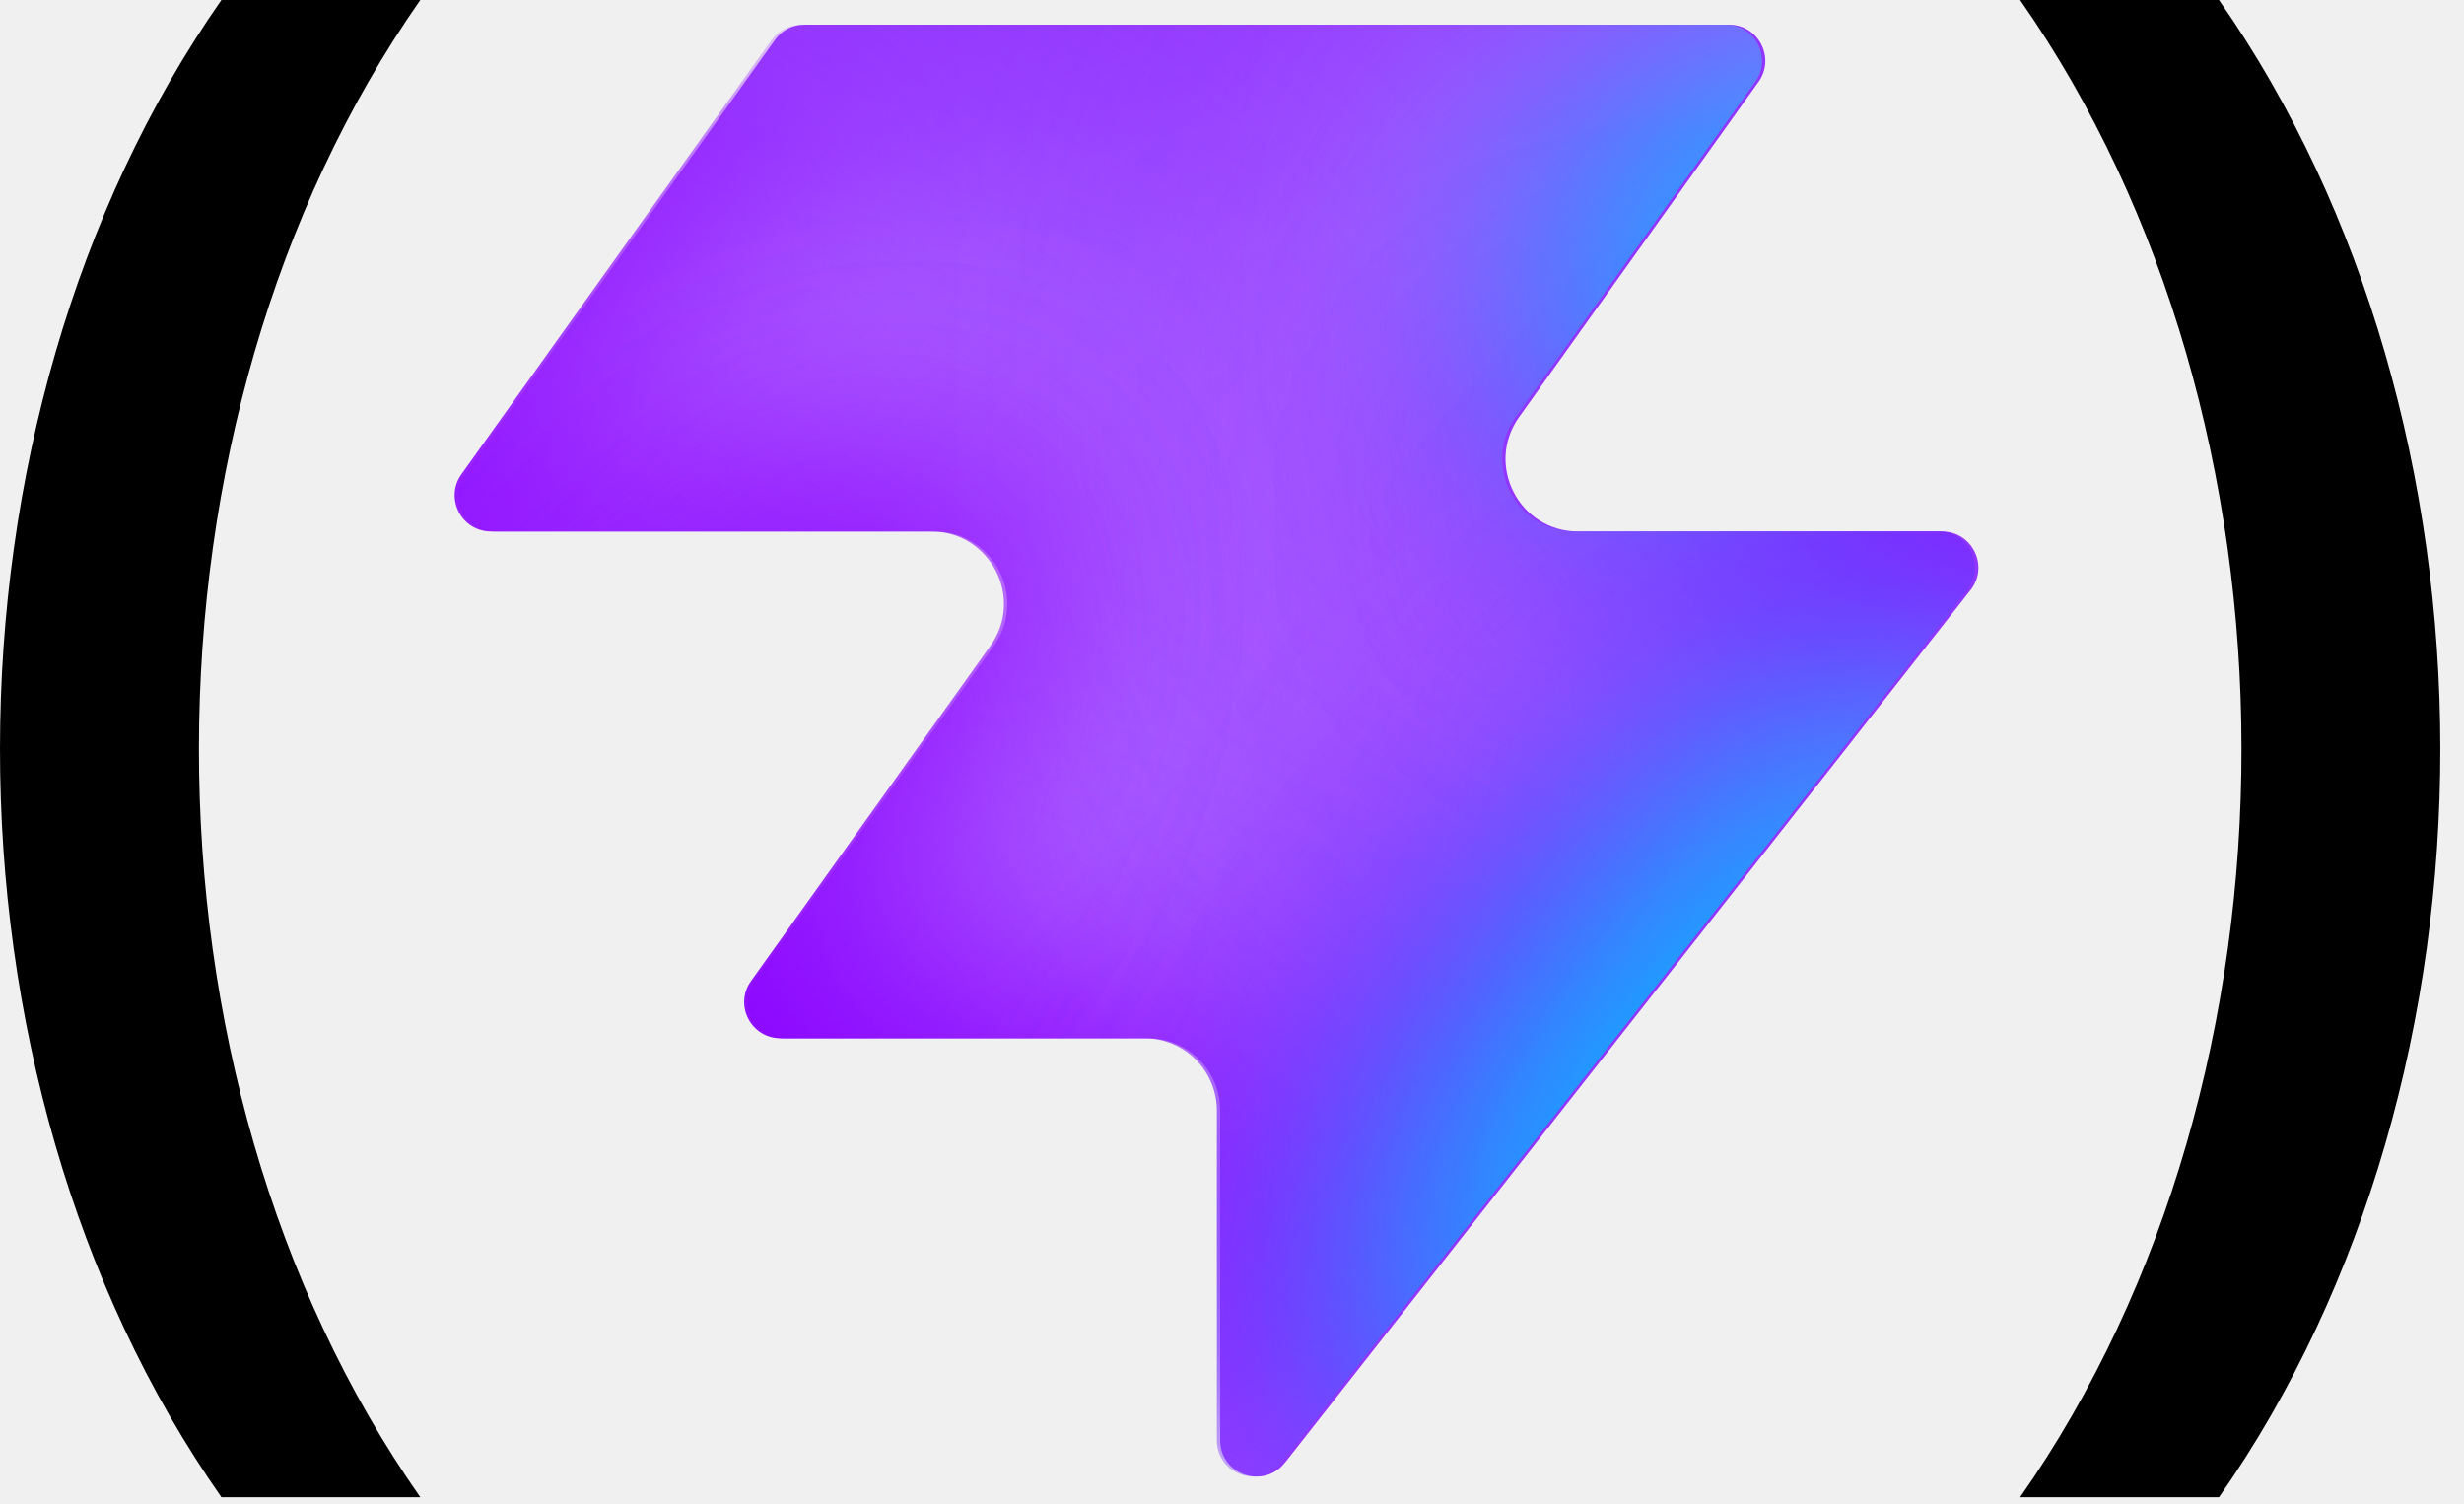
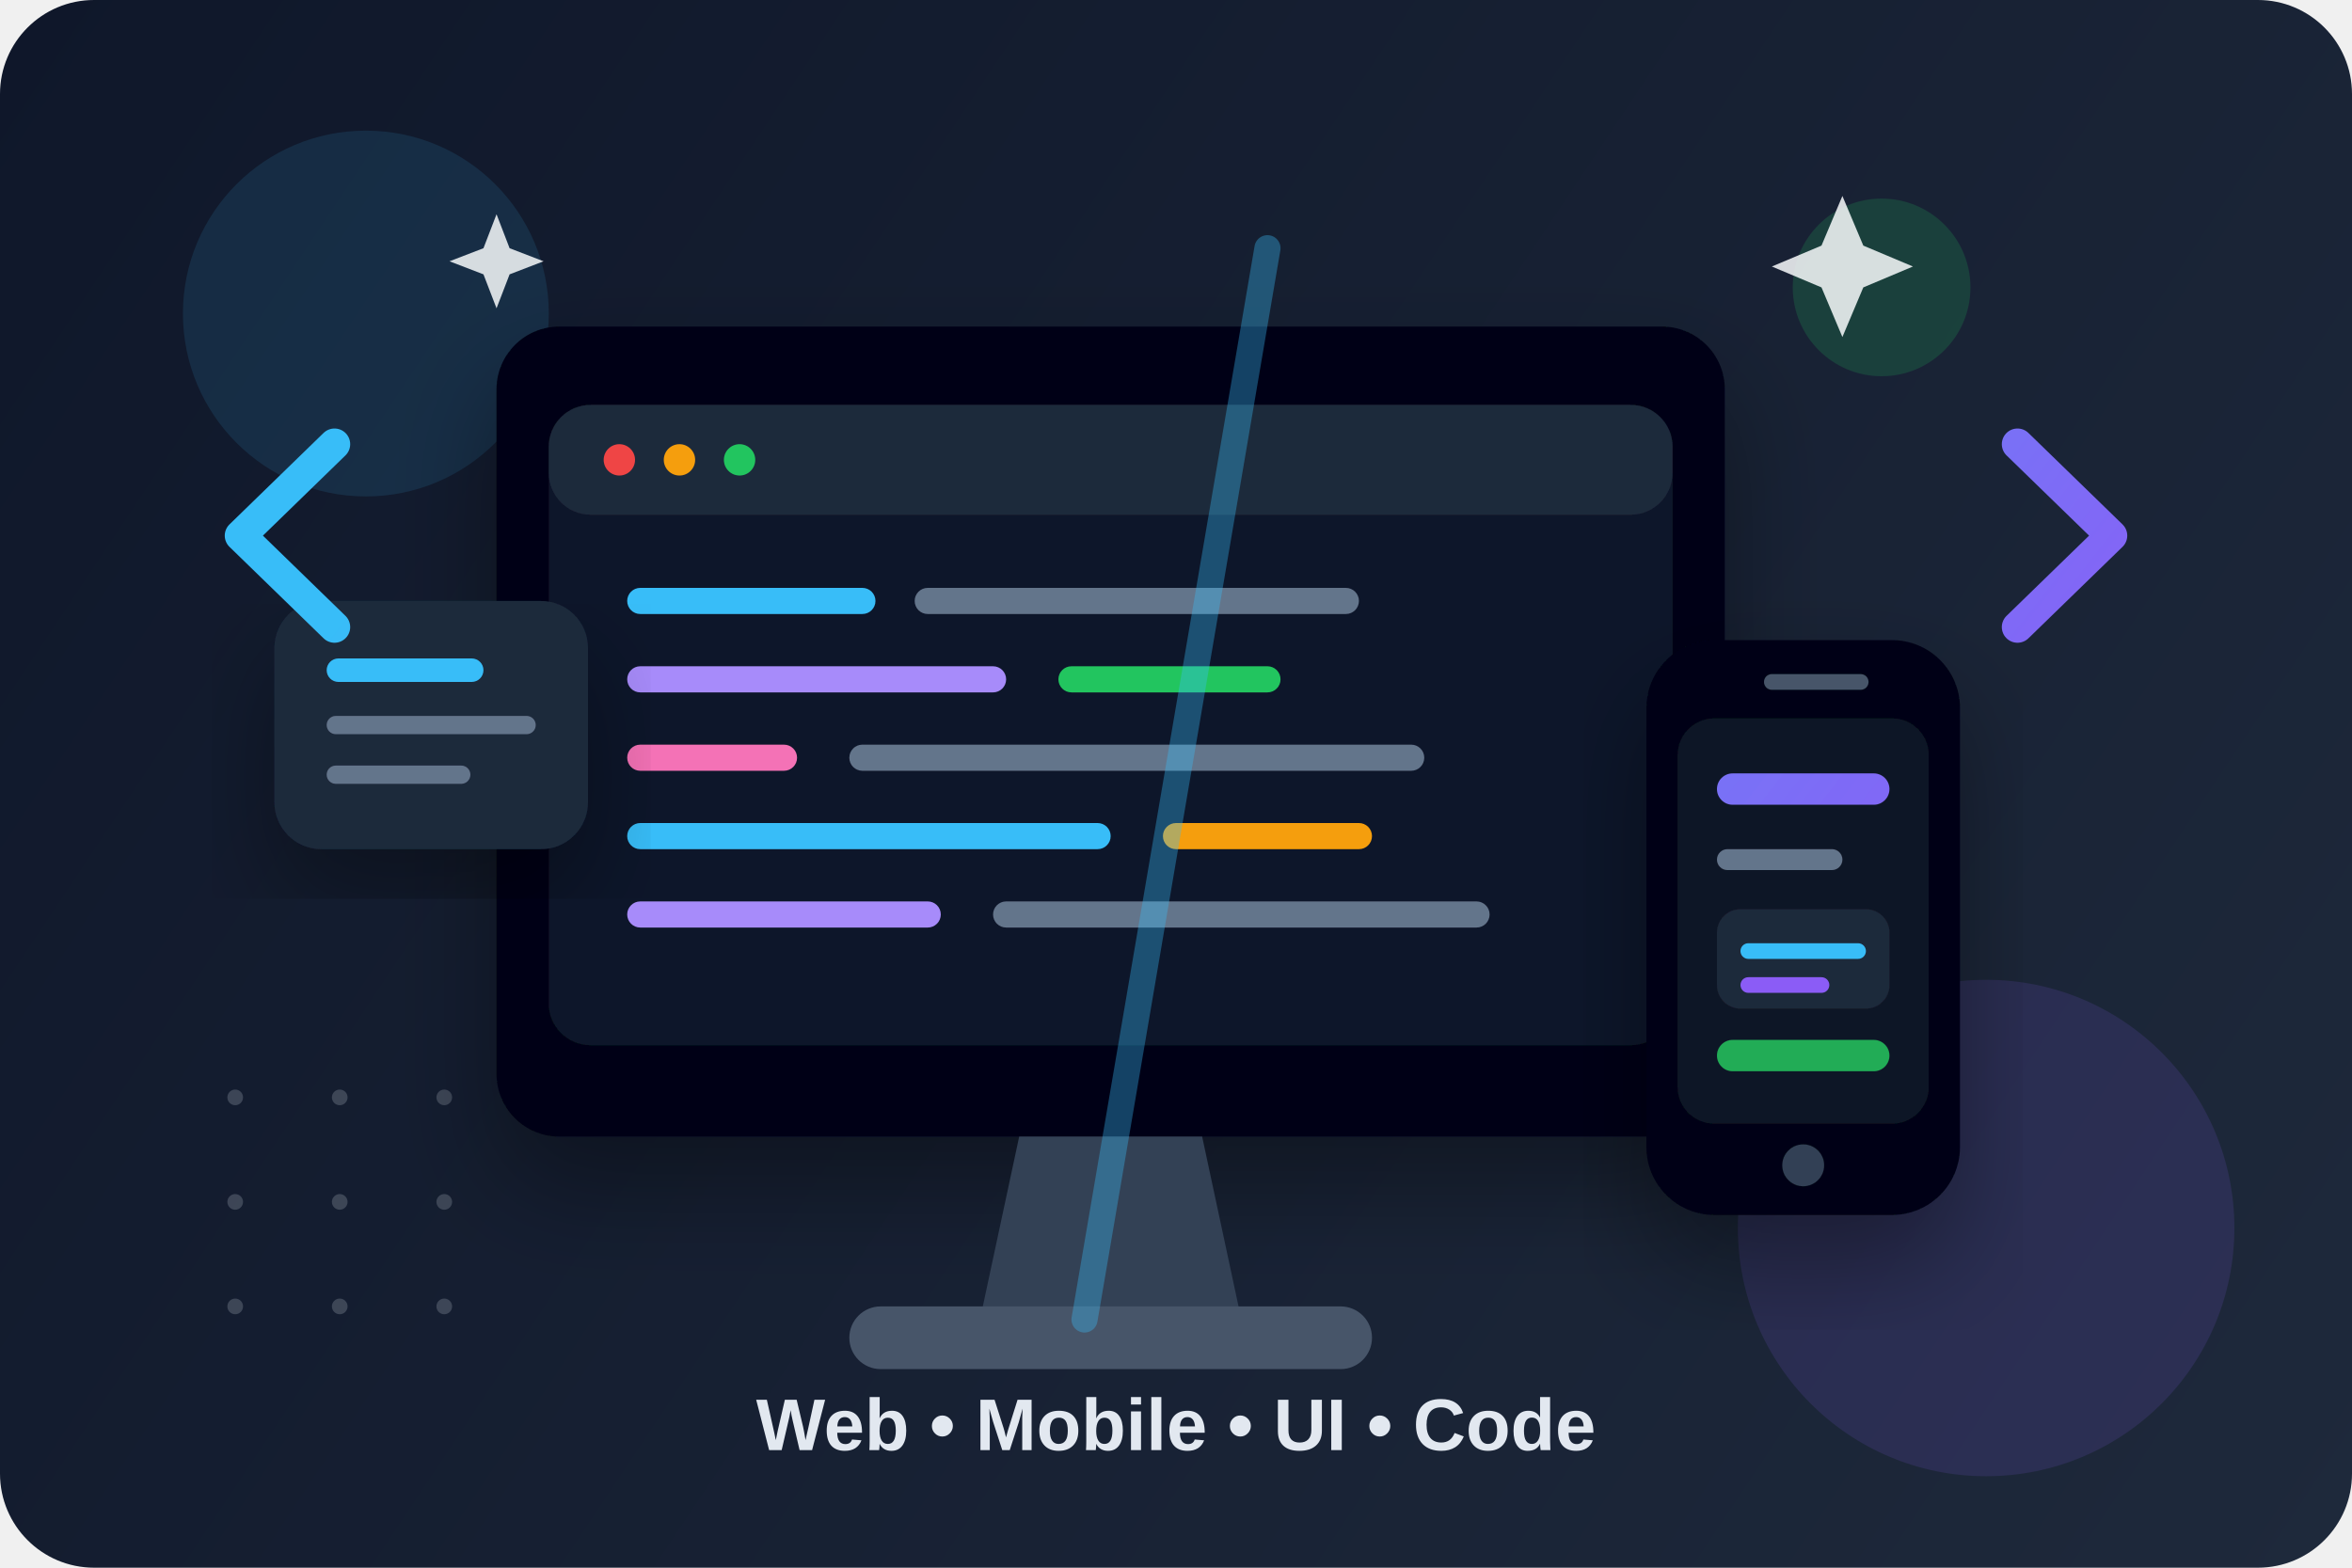
- <svg xmlns="http://www.w3.org/2000/svg" width="77" height="47" fill="none" aria-labelledby="vite-logo-title" viewBox="0 0 77 47">
-   <style>.parenthesis{fill:#000}@media (prefers-color-scheme:dark){.parenthesis{fill:#fff}}</style>
-   <path fill="#9135ff" d="M40.151 45.71c-.663.844-2.02.374-2.02-.699V34.708a2.26 2.26 0 0 0-2.262-2.262H24.493c-.92 0-1.457-1.04-.92-1.788l7.479-10.471c1.07-1.498 0-3.578-1.842-3.578H15.443c-.92 0-1.456-1.04-.92-1.788l9.696-13.576c.213-.297.556-.474.92-.474h28.894c.92 0 1.456 1.04.92 1.788l-7.48 10.472c-1.07 1.497 0 3.578 1.842 3.578h11.376c.944 0 1.474 1.087.89 1.83L40.153 45.712z" />
-   <mask id="a" width="48" height="47" x="14" y="0" maskUnits="userSpaceOnUse" style="mask-type:alpha">
-     <path fill="#000" d="M40.047 45.71c-.663.843-2.02.374-2.02-.699V34.708a2.26 2.26 0 0 0-2.262-2.262H24.389c-.92 0-1.457-1.04-.92-1.788l7.479-10.472c1.07-1.497 0-3.578-1.842-3.578H15.34c-.92 0-1.456-1.04-.92-1.788l9.696-13.575c.213-.297.556-.474.92-.474H53.93c.92 0 1.456 1.04.92 1.788L47.37 13.03c-1.07 1.498 0 3.578 1.842 3.578h11.376c.944 0 1.474 1.088.89 1.831L40.049 45.712z" />
-   </mask>
-   <g mask="url(#a)">
-     <g filter="url(#b)">
-       <ellipse cx="5.508" cy="14.704" fill="#eee6ff" rx="5.508" ry="14.704" transform="rotate(269.814 20.96 11.29)scale(-1 1)" />
-     </g>
-     <g filter="url(#c)">
-       <ellipse cx="10.399" cy="29.851" fill="#eee6ff" rx="10.399" ry="29.851" transform="rotate(89.814 -16.902 -8.275)scale(1 -1)" />
-     </g>
-     <g filter="url(#d)">
-       <ellipse cx="5.508" cy="30.487" fill="#8900ff" rx="5.508" ry="30.487" transform="rotate(89.814 -19.197 -7.127)scale(1 -1)" />
-     </g>
-     <g filter="url(#e)">
-       <ellipse cx="5.508" cy="30.599" fill="#8900ff" rx="5.508" ry="30.599" transform="rotate(89.814 -25.928 4.177)scale(1 -1)" />
-     </g>
-     <g filter="url(#f)">
-       <ellipse cx="5.508" cy="30.599" fill="#8900ff" rx="5.508" ry="30.599" transform="rotate(89.814 -25.738 5.52)scale(1 -1)" />
-     </g>
-     <g filter="url(#g)">
-       <ellipse cx="14.072" cy="22.078" fill="#eee6ff" rx="14.072" ry="22.078" transform="rotate(93.35 31.245 55.578)scale(-1 1)" />
-     </g>
-     <g filter="url(#h)">
-       <ellipse cx="3.47" cy="21.501" fill="#8900ff" rx="3.47" ry="21.501" transform="rotate(89.009 35.419 55.202)scale(-1 1)" />
-     </g>
-     <g filter="url(#i)">
-       <ellipse cx="3.47" cy="21.501" fill="#8900ff" rx="3.47" ry="21.501" transform="rotate(89.009 35.419 55.202)scale(-1 1)" />
-     </g>
-     <g filter="url(#j)">
-       <ellipse cx="14.592" cy="9.743" fill="#8900ff" rx="4.407" ry="29.108" transform="rotate(39.51 14.592 9.743)" />
-     </g>
-     <g filter="url(#k)">
-       <ellipse cx="61.728" cy="-5.321" fill="#8900ff" rx="4.407" ry="29.108" transform="rotate(37.892 61.728 -5.32)" />
-     </g>
-     <g filter="url(#l)">
-       <ellipse cx="55.618" cy="7.104" fill="#00c2ff" rx="5.971" ry="9.665" transform="rotate(37.892 55.618 7.104)" />
-     </g>
-     <g filter="url(#m)">
-       <ellipse cx="12.326" cy="39.103" fill="#8900ff" rx="4.407" ry="29.108" transform="rotate(37.892 12.326 39.103)" />
-     </g>
-     <g filter="url(#n)">
-       <ellipse cx="12.326" cy="39.103" fill="#8900ff" rx="4.407" ry="29.108" transform="rotate(37.892 12.326 39.103)" />
-     </g>
-     <g filter="url(#o)">
-       <ellipse cx="49.857" cy="30.678" fill="#8900ff" rx="4.407" ry="29.108" transform="rotate(37.892 49.857 30.678)" />
-     </g>
-     <g filter="url(#p)">
-       <ellipse cx="52.623" cy="33.171" fill="#00c2ff" rx="5.971" ry="15.297" transform="rotate(37.892 52.623 33.17)" />
-     </g>
-   </g>
-   <path d="M6.919 0c-9.198 13.166-9.252 33.575 0 46.789h6.215c-9.25-13.214-9.196-33.623 0-46.789zm62.424 0h-6.215c9.198 13.166 9.252 33.575 0 46.789h6.215c9.25-13.214 9.196-33.623 0-46.789" class="parenthesis" />
+ <svg xmlns="http://www.w3.org/2000/svg" width="100%" height="100%" viewBox="0 0 900 600" fill="none" role="img" aria-labelledby="title desc">
  <defs>
-     <filter id="b" width="60.045" height="41.654" x="-5.564" y="16.92" color-interpolation-filters="sRGB" filterUnits="userSpaceOnUse">
-       <feFlood flood-opacity="0" result="BackgroundImageFix" />
-       <feBlend in="SourceGraphic" in2="BackgroundImageFix" result="shape" />
-       <feGaussianBlur result="effect1_foregroundBlur_2002_17286" stdDeviation="7.659" />
-     </filter>
-     <filter id="c" width="90.34" height="51.437" x="-40.407" y="-6.762" color-interpolation-filters="sRGB" filterUnits="userSpaceOnUse">
-       <feFlood flood-opacity="0" result="BackgroundImageFix" />
-       <feBlend in="SourceGraphic" in2="BackgroundImageFix" result="shape" />
-       <feGaussianBlur result="effect1_foregroundBlur_2002_17286" stdDeviation="7.659" />
-     </filter>
-     <filter id="d" width="79.355" height="29.4" x="-35.435" y="2.801" color-interpolation-filters="sRGB" filterUnits="userSpaceOnUse">
-       <feFlood flood-opacity="0" result="BackgroundImageFix" />
-       <feBlend in="SourceGraphic" in2="BackgroundImageFix" result="shape" />
-       <feGaussianBlur result="effect1_foregroundBlur_2002_17286" stdDeviation="4.596" />
-     </filter>
-     <filter id="e" width="79.579" height="29.4" x="-30.84" y="20.8" color-interpolation-filters="sRGB" filterUnits="userSpaceOnUse">
-       <feFlood flood-opacity="0" result="BackgroundImageFix" />
-       <feBlend in="SourceGraphic" in2="BackgroundImageFix" result="shape" />
-       <feGaussianBlur result="effect1_foregroundBlur_2002_17286" stdDeviation="4.596" />
-     </filter>
-     <filter id="f" width="79.579" height="29.4" x="-29.307" y="21.949" color-interpolation-filters="sRGB" filterUnits="userSpaceOnUse">
-       <feFlood flood-opacity="0" result="BackgroundImageFix" />
-       <feBlend in="SourceGraphic" in2="BackgroundImageFix" result="shape" />
-       <feGaussianBlur result="effect1_foregroundBlur_2002_17286" stdDeviation="4.596" />
-     </filter>
-     <filter id="g" width="74.749" height="58.852" x="29.961" y="-17.13" color-interpolation-filters="sRGB" filterUnits="userSpaceOnUse">
-       <feFlood flood-opacity="0" result="BackgroundImageFix" />
-       <feBlend in="SourceGraphic" in2="BackgroundImageFix" result="shape" />
-       <feGaussianBlur result="effect1_foregroundBlur_2002_17286" stdDeviation="7.659" />
-     </filter>
-     <filter id="h" width="61.377" height="25.362" x="37.754" y="3.055" color-interpolation-filters="sRGB" filterUnits="userSpaceOnUse">
-       <feFlood flood-opacity="0" result="BackgroundImageFix" />
-       <feBlend in="SourceGraphic" in2="BackgroundImageFix" result="shape" />
-       <feGaussianBlur result="effect1_foregroundBlur_2002_17286" stdDeviation="4.596" />
-     </filter>
-     <filter id="i" width="61.377" height="25.362" x="37.754" y="3.055" color-interpolation-filters="sRGB" filterUnits="userSpaceOnUse">
-       <feFlood flood-opacity="0" result="BackgroundImageFix" />
-       <feBlend in="SourceGraphic" in2="BackgroundImageFix" result="shape" />
-       <feGaussianBlur result="effect1_foregroundBlur_2002_17286" stdDeviation="4.596" />
-     </filter>
-     <filter id="j" width="56.045" height="63.649" x="-13.43" y="-22.082" color-interpolation-filters="sRGB" filterUnits="userSpaceOnUse">
-       <feFlood flood-opacity="0" result="BackgroundImageFix" />
-       <feBlend in="SourceGraphic" in2="BackgroundImageFix" result="shape" />
-       <feGaussianBlur result="effect1_foregroundBlur_2002_17286" stdDeviation="4.596" />
-     </filter>
-     <filter id="k" width="54.814" height="64.646" x="34.321" y="-37.644" color-interpolation-filters="sRGB" filterUnits="userSpaceOnUse">
-       <feFlood flood-opacity="0" result="BackgroundImageFix" />
-       <feBlend in="SourceGraphic" in2="BackgroundImageFix" result="shape" />
-       <feGaussianBlur result="effect1_foregroundBlur_2002_17286" stdDeviation="4.596" />
-     </filter>
-     <filter id="l" width="33.541" height="35.313" x="38.847" y="-10.552" color-interpolation-filters="sRGB" filterUnits="userSpaceOnUse">
-       <feFlood flood-opacity="0" result="BackgroundImageFix" />
-       <feBlend in="SourceGraphic" in2="BackgroundImageFix" result="shape" />
-       <feGaussianBlur result="effect1_foregroundBlur_2002_17286" stdDeviation="4.596" />
-     </filter>
-     <filter id="m" width="54.814" height="64.646" x="-15.081" y="6.78" color-interpolation-filters="sRGB" filterUnits="userSpaceOnUse">
-       <feFlood flood-opacity="0" result="BackgroundImageFix" />
-       <feBlend in="SourceGraphic" in2="BackgroundImageFix" result="shape" />
-       <feGaussianBlur result="effect1_foregroundBlur_2002_17286" stdDeviation="4.596" />
-     </filter>
-     <filter id="n" width="54.814" height="64.646" x="-15.081" y="6.78" color-interpolation-filters="sRGB" filterUnits="userSpaceOnUse">
-       <feFlood flood-opacity="0" result="BackgroundImageFix" />
-       <feBlend in="SourceGraphic" in2="BackgroundImageFix" result="shape" />
-       <feGaussianBlur result="effect1_foregroundBlur_2002_17286" stdDeviation="4.596" />
-     </filter>
-     <filter id="o" width="54.814" height="64.646" x="22.45" y="-1.645" color-interpolation-filters="sRGB" filterUnits="userSpaceOnUse">
-       <feFlood flood-opacity="0" result="BackgroundImageFix" />
-       <feBlend in="SourceGraphic" in2="BackgroundImageFix" result="shape" />
-       <feGaussianBlur result="effect1_foregroundBlur_2002_17286" stdDeviation="4.596" />
-     </filter>
-     <filter id="p" width="39.409" height="43.623" x="32.919" y="11.36" color-interpolation-filters="sRGB" filterUnits="userSpaceOnUse">
-       <feFlood flood-opacity="0" result="BackgroundImageFix" />
-       <feBlend in="SourceGraphic" in2="BackgroundImageFix" result="shape" />
-       <feGaussianBlur result="effect1_foregroundBlur_2002_17286" stdDeviation="4.596" />
+     <linearGradient id="bgGradient" x1="0" y1="0" x2="900" y2="600" gradientUnits="userSpaceOnUse">
+       <stop stop-color="#0F172A" />
+       <stop offset="1" stop-color="#1E293B" />
+     </linearGradient>
+     <linearGradient id="accentGradient" x1="220" y1="120" x2="680" y2="480" gradientUnits="userSpaceOnUse">
+       <stop stop-color="#38BDF8" />
+       <stop offset="1" stop-color="#8B5CF6" />
+     </linearGradient>
+     <filter id="shadow" x="-20%" y="-20%" width="140%" height="140%">
+       <feDropShadow dx="0" dy="20" stdDeviation="20" flood-color="#000000" flood-opacity="0.35" />
    </filter>
  </defs>
+   <rect width="900" height="600" rx="36" fill="url(#bgGradient)" />
+   <circle cx="140" cy="120" r="70" fill="#38BDF8" opacity="0.12" />
+   <circle cx="760" cy="470" r="95" fill="#8B5CF6" opacity="0.14" />
+   <circle cx="720" cy="110" r="34" fill="#22C55E" opacity="0.18" />
+   <g opacity="0.22" fill="#CBD5E1">
+     <circle cx="90" cy="420" r="3" />
+     <circle cx="130" cy="420" r="3" />
+     <circle cx="170" cy="420" r="3" />
+     <circle cx="90" cy="460" r="3" />
+     <circle cx="130" cy="460" r="3" />
+     <circle cx="170" cy="460" r="3" />
+     <circle cx="90" cy="500" r="3" />
+     <circle cx="130" cy="500" r="3" />
+     <circle cx="170" cy="500" r="3" />
+   </g>
+   <g filter="url(#shadow)">
+     <rect x="190" y="125" width="470" height="310" rx="24" fill="#020617" />
+     <rect x="210" y="155" width="430" height="245" rx="16" fill="#0F172A" />
+     <rect x="210" y="155" width="430" height="42" rx="16" fill="#1E293B" />
+     <circle cx="237" cy="176" r="6" fill="#EF4444" />
+     <circle cx="260" cy="176" r="6" fill="#F59E0B" />
+     <circle cx="283" cy="176" r="6" fill="#22C55E" />
+     <rect x="240" y="225" width="95" height="10" rx="5" fill="#38BDF8" />
+     <rect x="350" y="225" width="170" height="10" rx="5" fill="#64748B" />
+     <rect x="240" y="255" width="145" height="10" rx="5" fill="#A78BFA" />
+     <rect x="405" y="255" width="85" height="10" rx="5" fill="#22C55E" />
+     <rect x="240" y="285" width="65" height="10" rx="5" fill="#F472B6" />
+     <rect x="325" y="285" width="220" height="10" rx="5" fill="#64748B" />
+     <rect x="240" y="315" width="185" height="10" rx="5" fill="#38BDF8" />
+     <rect x="445" y="315" width="80" height="10" rx="5" fill="#F59E0B" />
+     <rect x="240" y="345" width="120" height="10" rx="5" fill="#A78BFA" />
+     <rect x="380" y="345" width="190" height="10" rx="5" fill="#64748B" />
+   </g>
+   <path d="M390 435H460L475 505H375L390 435Z" fill="#334155" />
+   <rect x="325" y="500" width="200" height="24" rx="12" fill="#475569" />
+   <g filter="url(#shadow)">
+     <rect x="630" y="245" width="120" height="220" rx="26" fill="#020617" />
+     <rect x="642" y="275" width="96" height="155" rx="14" fill="#111827" />
+     <rect x="675" y="258" width="40" height="6" rx="3" fill="#475569" />
+     <circle cx="690" cy="446" r="8" fill="#334155" />
+     <rect x="657" y="296" width="66" height="12" rx="6" fill="url(#accentGradient)" />
+     <rect x="657" y="325" width="48" height="8" rx="4" fill="#64748B" />
+     <rect x="657" y="348" width="66" height="38" rx="9" fill="#1E293B" />
+     <rect x="666" y="361" width="48" height="6" rx="3" fill="#38BDF8" />
+     <rect x="666" y="374" width="34" height="6" rx="3" fill="#8B5CF6" />
+     <rect x="657" y="398" width="66" height="12" rx="6" fill="#22C55E" opacity="0.85" />
+   </g>
+   <g filter="url(#shadow)">
+     <rect x="105" y="230" width="120" height="95" rx="18" fill="#1E293B" />
+     <rect x="125" y="252" width="60" height="9" rx="4.5" fill="#38BDF8" />
+     <rect x="125" y="274" width="80" height="7" rx="3.5" fill="#64748B" />
+     <rect x="125" y="293" width="55" height="7" rx="3.5" fill="#64748B" />
+   </g>
+   <g stroke="url(#accentGradient)" stroke-width="12" stroke-linecap="round" stroke-linejoin="round">
+     <path d="M128 170L92 205L128 240" />
+     <path d="M772 170L808 205L772 240" />
+   </g>
+   <path d="M485 95L415 505" stroke="#38BDF8" stroke-width="10" stroke-linecap="round" opacity="0.35" />
+   <text x="450" y="555" text-anchor="middle" fill="#E2E8F0" font-family="Arial, sans-serif" font-size="28" font-weight="700">
+     Web • Mobile • UI • Code
+   </text>
+   <g fill="#F8FAFC" opacity="0.85">
+     <path d="M705 75L713 94L732 102L713 110L705 129L697 110L678 102L697 94L705 75Z" />
+     <path d="M190 82L195 95L208 100L195 105L190 118L185 105L172 100L185 95L190 82Z" />
+   </g>
</svg>
